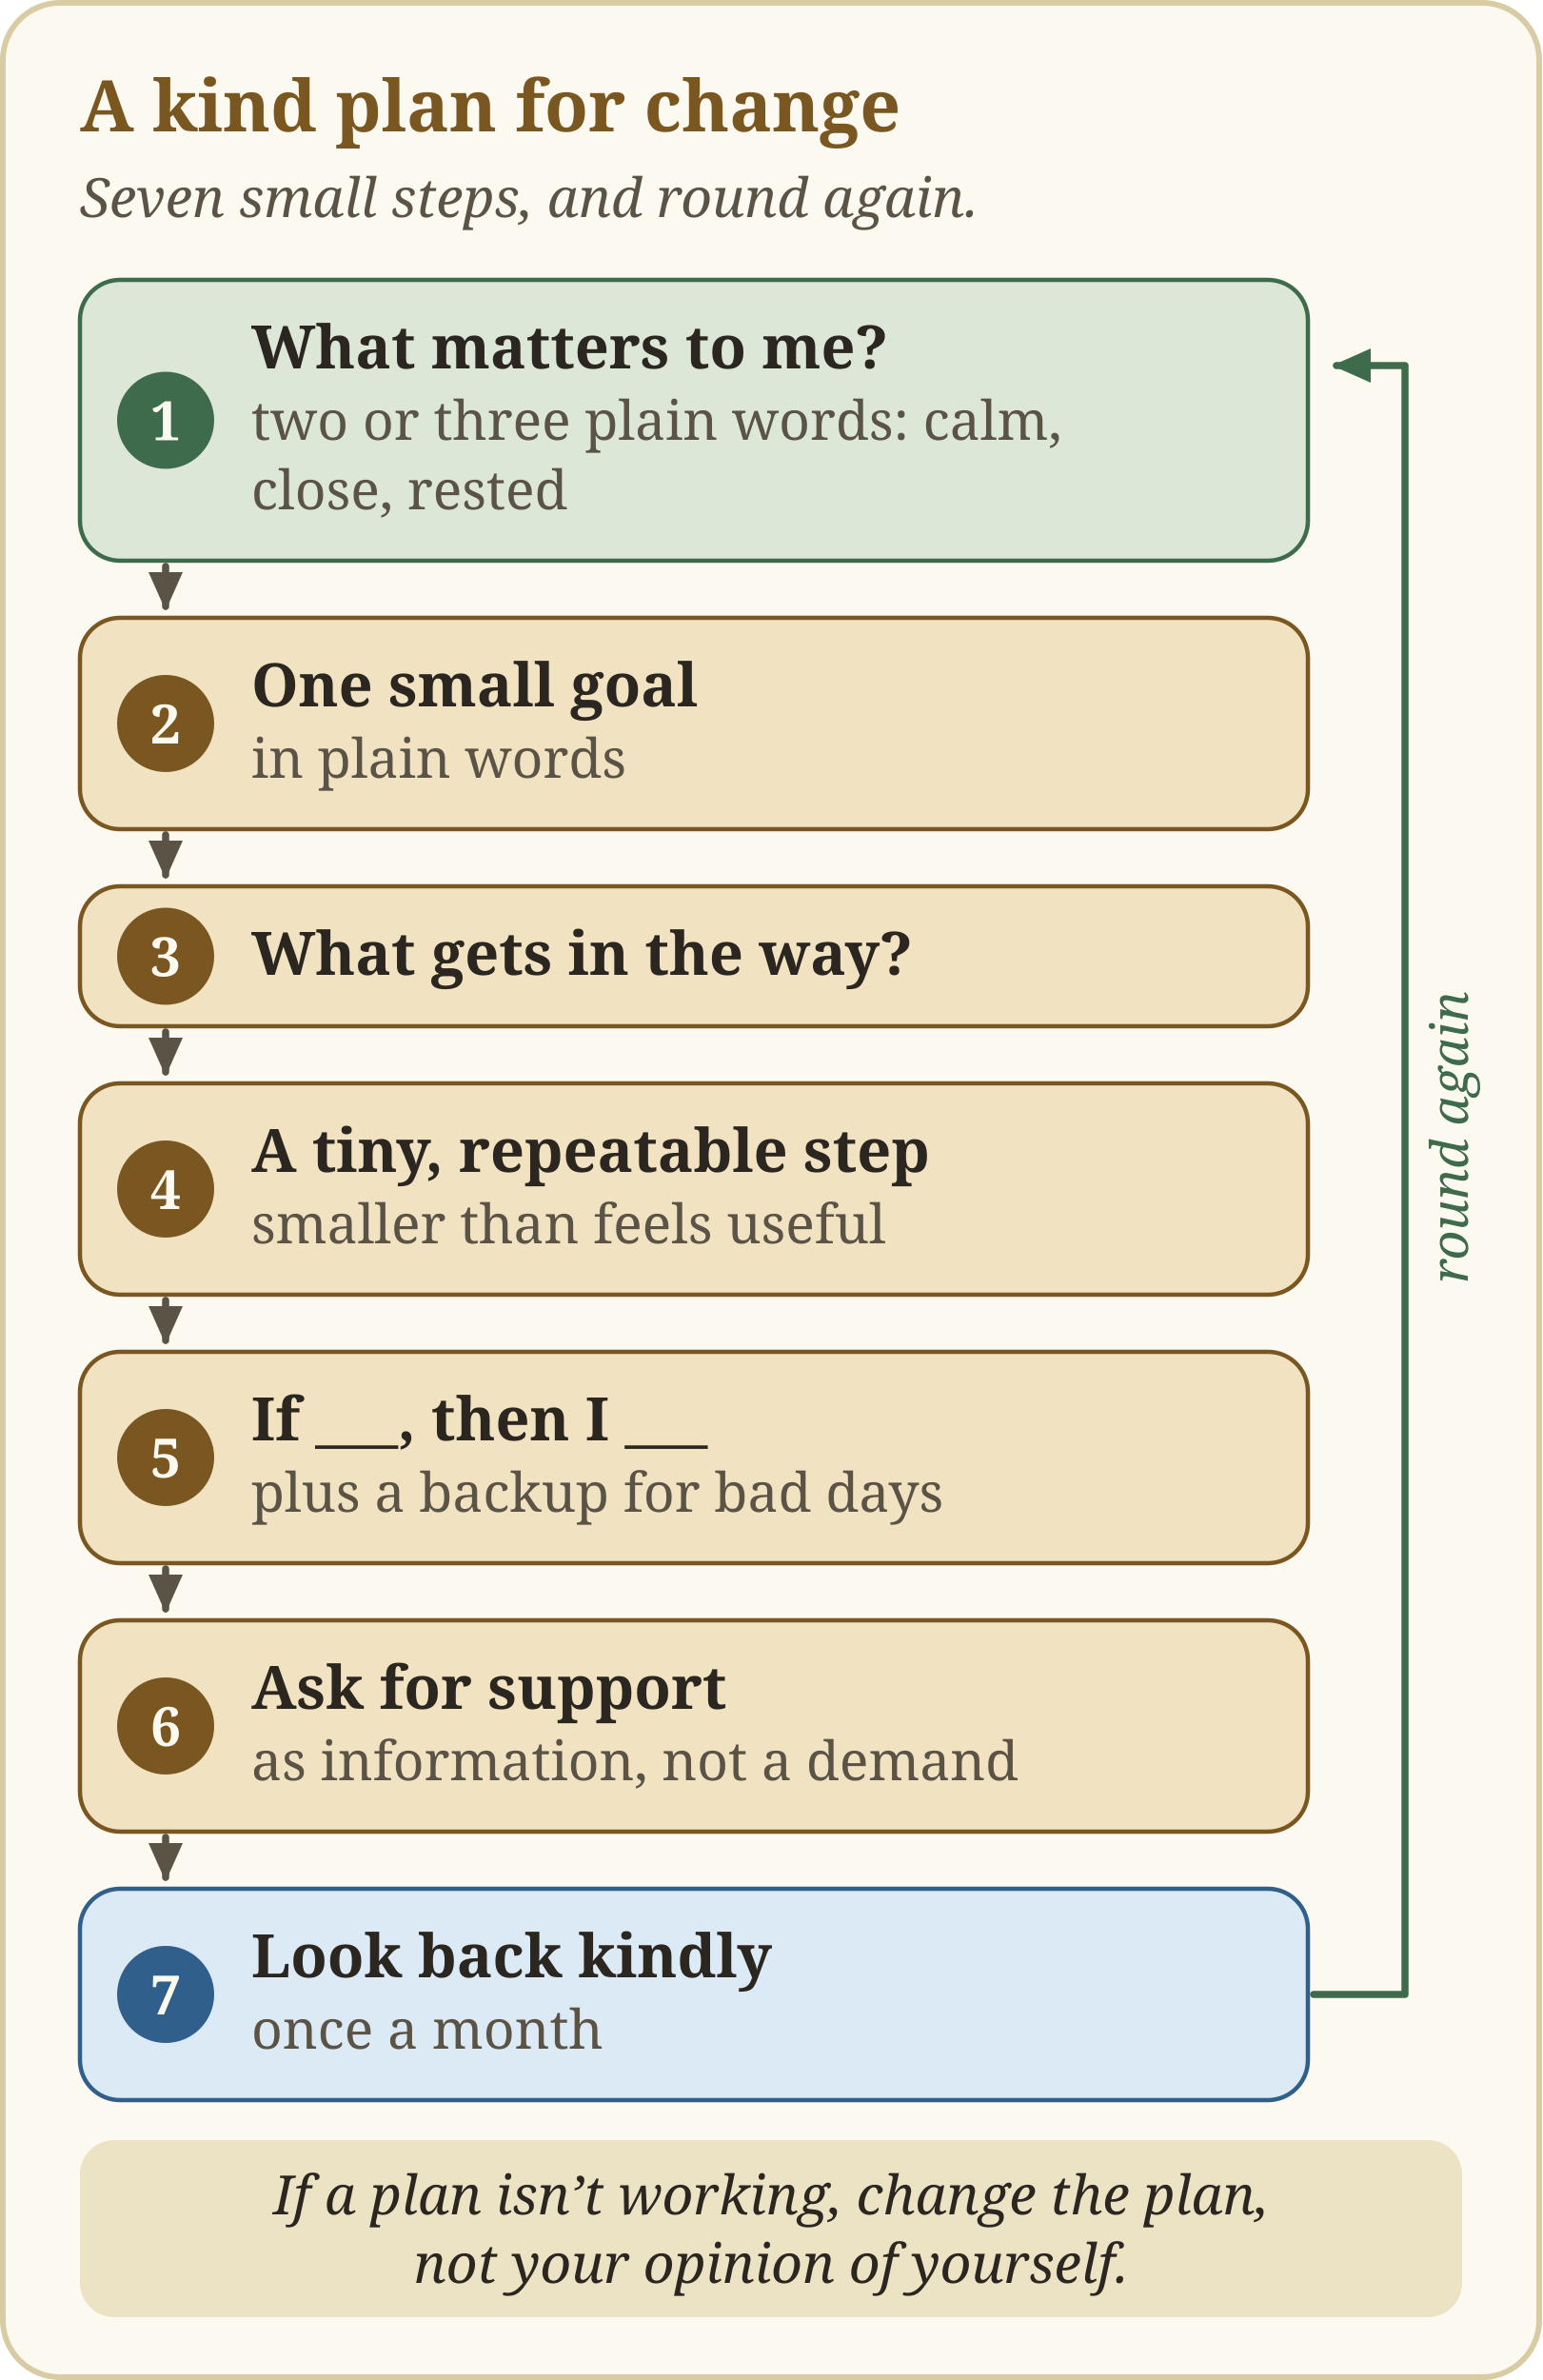
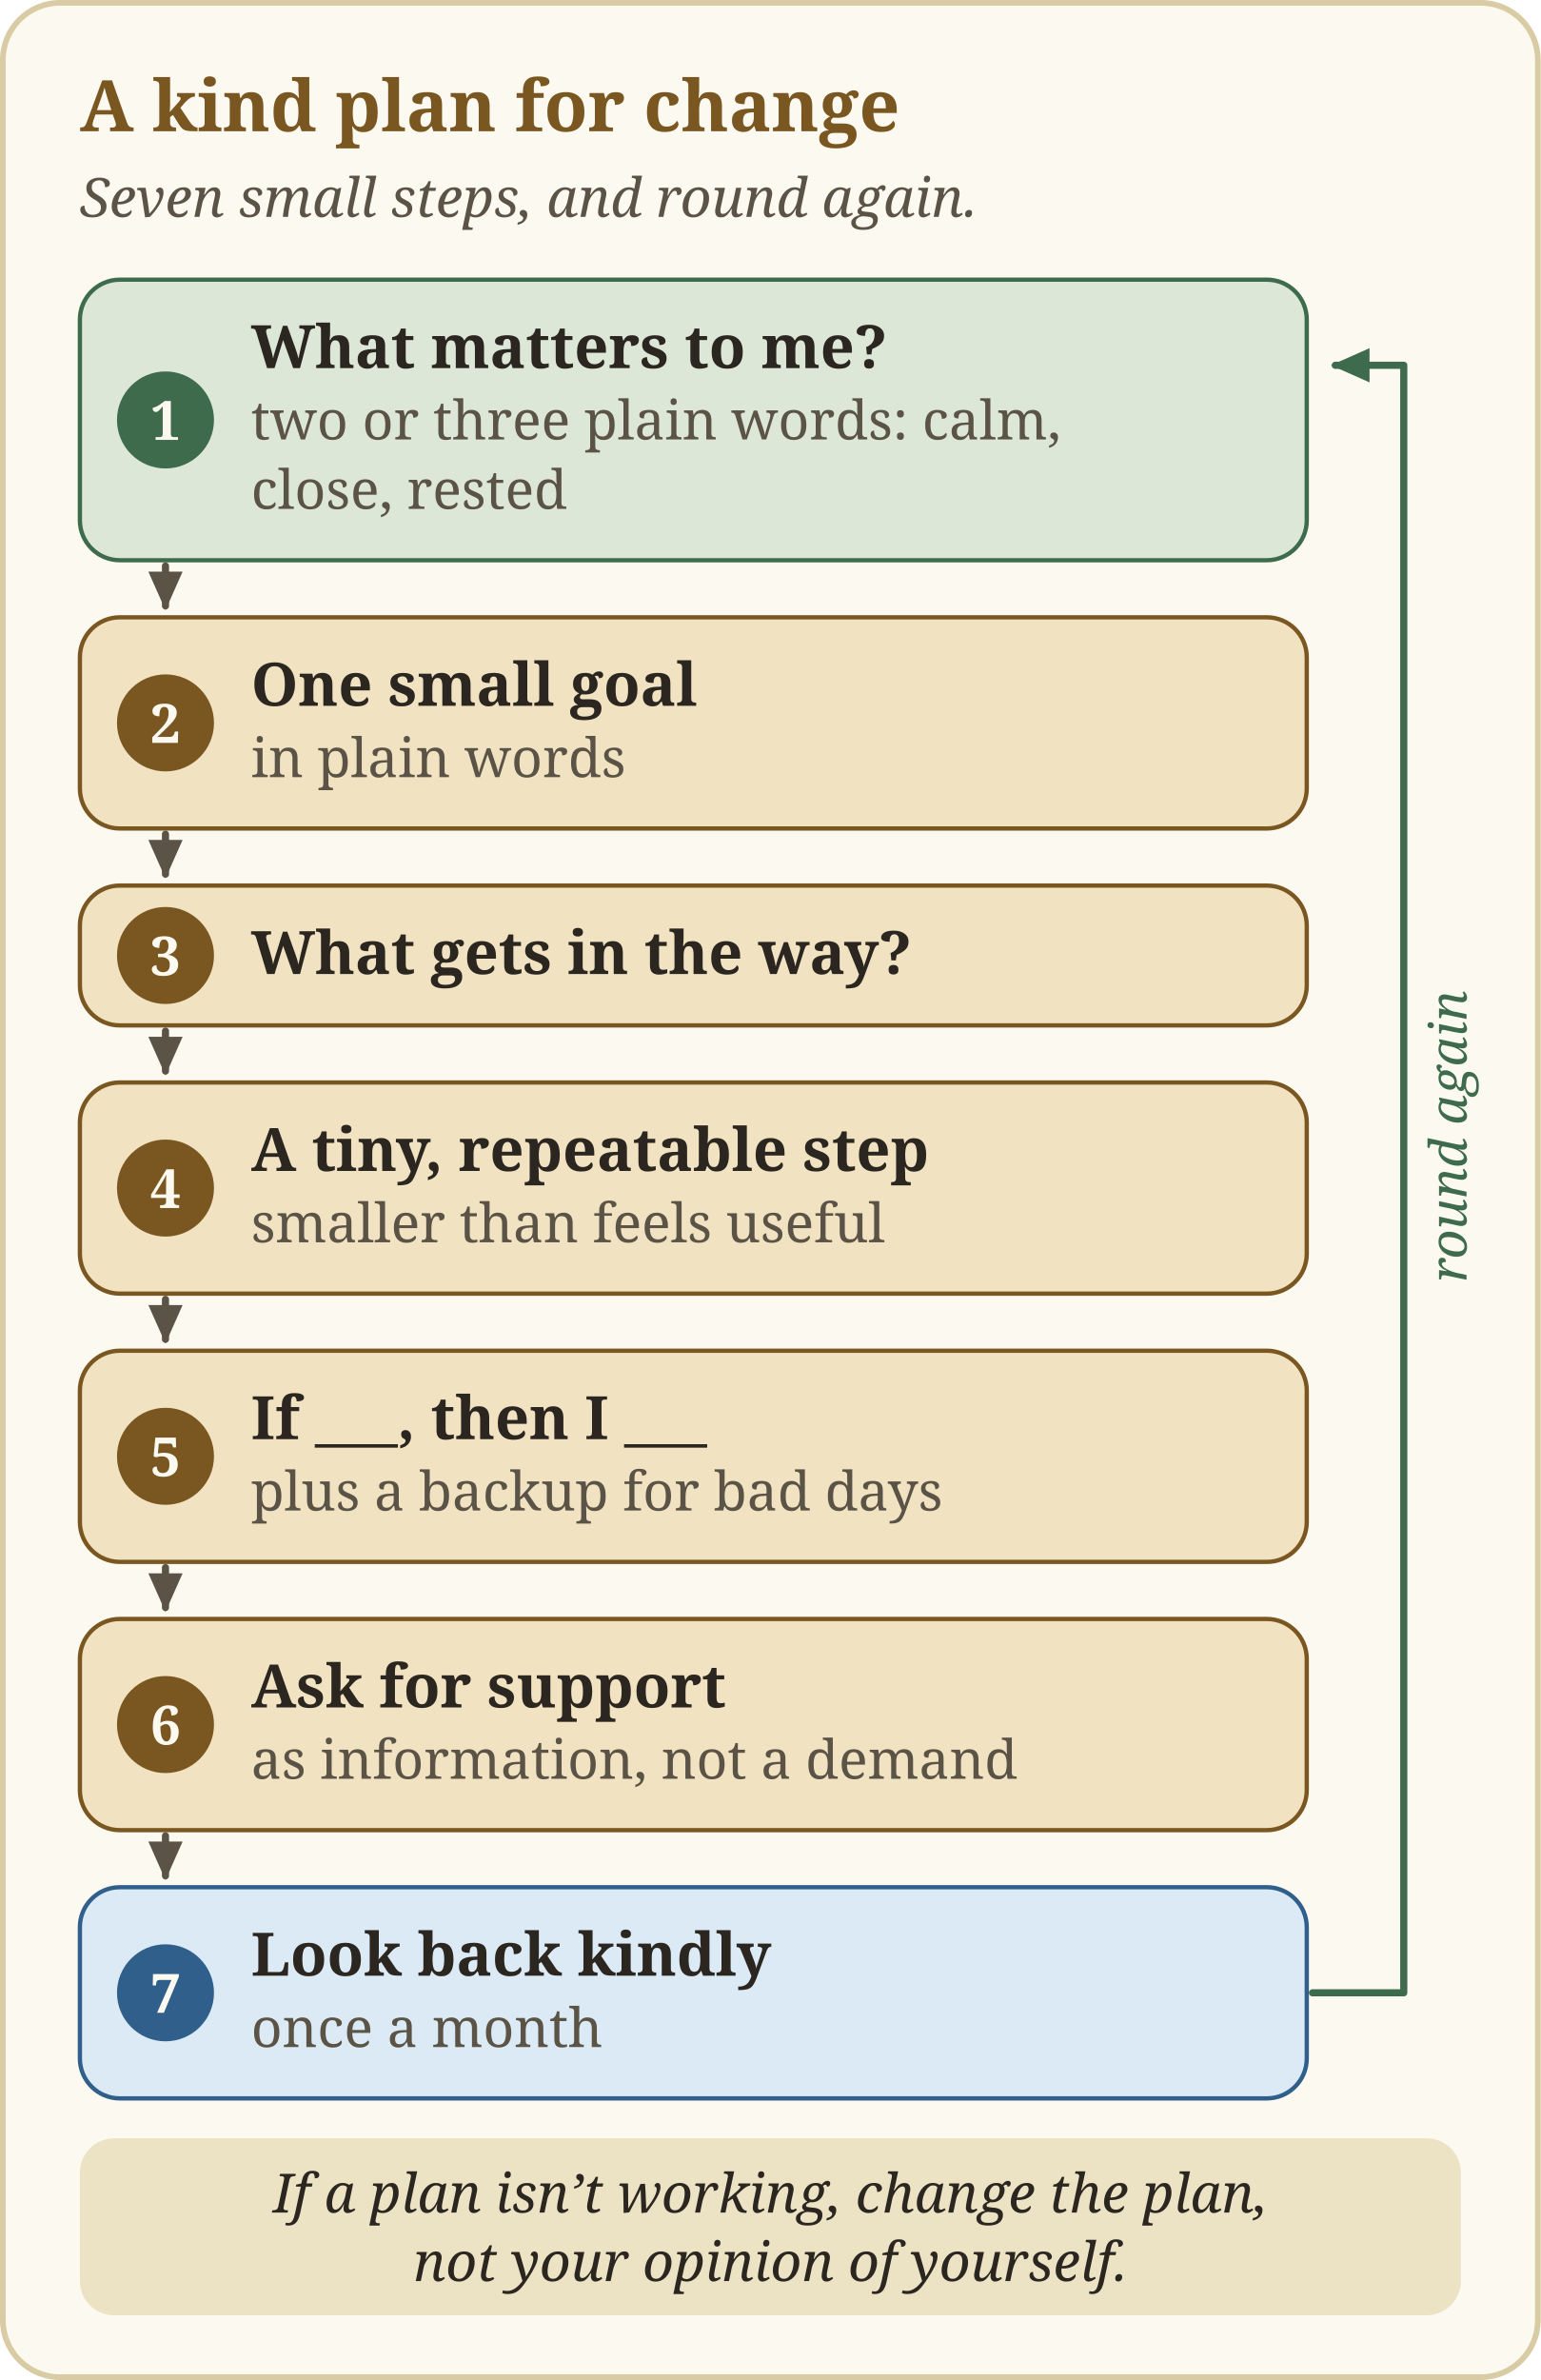
- <svg xmlns="http://www.w3.org/2000/svg" viewBox="0 0 540 833.32" width="540" height="833.32" role="img" aria-labelledby="fig-next-steps-t fig-next-steps-d" font-family="Lora, Georgia, serif" fill="#2B2620">
+ <svg xmlns="http://www.w3.org/2000/svg" viewBox="0 0 540 834" width="540" height="834" role="img" aria-labelledby="fig-next-steps-t fig-next-steps-d" font-family="Lora, Georgia, serif" fill="#2B2620">
  <defs>
    <marker id="fig-next-steps-ar-5a5346" viewBox="0 0 10 10" refX="8" refY="5" markerWidth="6" markerHeight="6" orient="auto">
      <path d="M0,1 L9,5 L0,9 Z" fill="#5A5346" />
    </marker>
    <marker id="fig-next-steps-ar-3e6b4c" viewBox="0 0 10 10" refX="8" refY="5" markerWidth="6" markerHeight="6" orient="auto">
      <path d="M0,1 L9,5 L0,9 Z" fill="#3E6B4C" />
    </marker>
  </defs>
-   <rect x="1" y="1" width="538" height="831.32" rx="20" fill="#FCF9F1" stroke="#D9CBA3" stroke-width="2" />
+   <rect x="1" y="1" width="538" height="832" rx="20" fill="#FCF9F1" stroke="#D9CBA3" stroke-width="2" />
  <text x="28" y="46" font-size="25" font-weight="bold" fill="#7A5620">A kind plan for change</text>
  <text x="28" y="76" font-size="19" font-style="italic" fill="#5A5346">Seven small steps, and round again.</text>
  <rect x="28" y="98" width="430" height="98.32" rx="14" fill="#DCE7D8" stroke="#3E6B4C" stroke-width="1.5" />
  <circle cx="58" cy="147.16" r="17" fill="#3E6B4C" />
  <text x="58" y="154.16" font-size="19" font-weight="bold" fill="#FCF9F1" text-anchor="middle">1</text>
  <text x="88" y="129" font-size="21" font-weight="bold">What matters to me?</text>
  <text x="88" y="154" font-size="19" fill="#5A5346">
    <tspan x="88" dy="0">two or three plain words: calm,</tspan>
    <tspan x="88" dy="24.32">close, rested</tspan>
  </text>
  <line x1="58" y1="198.32" x2="58" y2="212.32" stroke="#5A5346" stroke-width="2.5" stroke-linecap="round" marker-end="url(#fig-next-steps-ar-5a5346)" />
  <rect x="28" y="216.32" width="430" height="74" rx="14" fill="#F1E2C2" stroke="#7A5620" stroke-width="1.5" />
  <circle cx="58" cy="253.32" r="17" fill="#7A5620" />
  <text x="58" y="260.32" font-size="19" font-weight="bold" fill="#FCF9F1" text-anchor="middle">2</text>
  <text x="88" y="247.32" font-size="21" font-weight="bold">One small goal</text>
  <text x="88" y="272.32" font-size="19" fill="#5A5346">in plain words</text>
  <line x1="58" y1="292.32" x2="58" y2="306.32" stroke="#5A5346" stroke-width="2.5" stroke-linecap="round" marker-end="url(#fig-next-steps-ar-5a5346)" />
  <rect x="28" y="310.32" width="430" height="49" rx="14" fill="#F1E2C2" stroke="#7A5620" stroke-width="1.5" />
  <circle cx="58" cy="334.82" r="17" fill="#7A5620" />
  <text x="58" y="341.82" font-size="19" font-weight="bold" fill="#FCF9F1" text-anchor="middle">3</text>
  <text x="88" y="341.32" font-size="21" font-weight="bold">What gets in the way?</text>
  <line x1="58" y1="361.32" x2="58" y2="375.32" stroke="#5A5346" stroke-width="2.5" stroke-linecap="round" marker-end="url(#fig-next-steps-ar-5a5346)" />
  <rect x="28" y="379.32" width="430" height="74" rx="14" fill="#F1E2C2" stroke="#7A5620" stroke-width="1.5" />
  <circle cx="58" cy="416.32" r="17" fill="#7A5620" />
  <text x="58" y="423.32" font-size="19" font-weight="bold" fill="#FCF9F1" text-anchor="middle">4</text>
  <text x="88" y="410.32" font-size="21" font-weight="bold">A tiny, repeatable step</text>
  <text x="88" y="435.32" font-size="19" fill="#5A5346">smaller than feels useful</text>
  <line x1="58" y1="455.32" x2="58" y2="469.32" stroke="#5A5346" stroke-width="2.5" stroke-linecap="round" marker-end="url(#fig-next-steps-ar-5a5346)" />
  <rect x="28" y="473.32" width="430" height="74" rx="14" fill="#F1E2C2" stroke="#7A5620" stroke-width="1.5" />
  <circle cx="58" cy="510.32" r="17" fill="#7A5620" />
  <text x="58" y="517.32" font-size="19" font-weight="bold" fill="#FCF9F1" text-anchor="middle">5</text>
  <text x="88" y="504.32" font-size="21" font-weight="bold">If ___, then I ___</text>
  <text x="88" y="529.32" font-size="19" fill="#5A5346">plus a backup for bad days</text>
  <line x1="58" y1="549.32" x2="58" y2="563.32" stroke="#5A5346" stroke-width="2.5" stroke-linecap="round" marker-end="url(#fig-next-steps-ar-5a5346)" />
  <rect x="28" y="567.32" width="430" height="74" rx="14" fill="#F1E2C2" stroke="#7A5620" stroke-width="1.5" />
  <circle cx="58" cy="604.32" r="17" fill="#7A5620" />
  <text x="58" y="611.32" font-size="19" font-weight="bold" fill="#FCF9F1" text-anchor="middle">6</text>
  <text x="88" y="598.32" font-size="21" font-weight="bold">Ask for support</text>
  <text x="88" y="623.32" font-size="19" fill="#5A5346">as information, not a demand</text>
  <line x1="58" y1="643.32" x2="58" y2="657.32" stroke="#5A5346" stroke-width="2.5" stroke-linecap="round" marker-end="url(#fig-next-steps-ar-5a5346)" />
  <rect x="28" y="661.32" width="430" height="74" rx="14" fill="#DCEAF6" stroke="#2F5F8A" stroke-width="1.5" />
  <circle cx="58" cy="698.32" r="17" fill="#2F5F8A" />
  <text x="58" y="705.32" font-size="19" font-weight="bold" fill="#FCF9F1" text-anchor="middle">7</text>
  <text x="88" y="692.32" font-size="21" font-weight="bold">Look back kindly</text>
  <text x="88" y="717.32" font-size="19" fill="#5A5346">once a month</text>
  <path d="M460 698.32 H492 V128.0 H468" fill="none" stroke="#3E6B4C" stroke-width="2.5" stroke-linecap="round" stroke-linejoin="round" marker-end="url(#fig-next-steps-ar-3e6b4c)" />
  <text x="514" y="398.16" font-size="18" font-style="italic" fill="#3E6B4C" text-anchor="middle" transform="rotate(-90 514 398.16)">round again</text>
  <rect x="28" y="749.32" width="484" height="62" rx="12" fill="#ECE2C4" />
  <text x="270" y="775.32" font-size="19" font-style="italic" text-anchor="middle">If a plan isn’t working, change the plan,</text>
  <text x="270" y="799.32" font-size="19" font-style="italic" text-anchor="middle">not your opinion of yourself.</text>
</svg>
